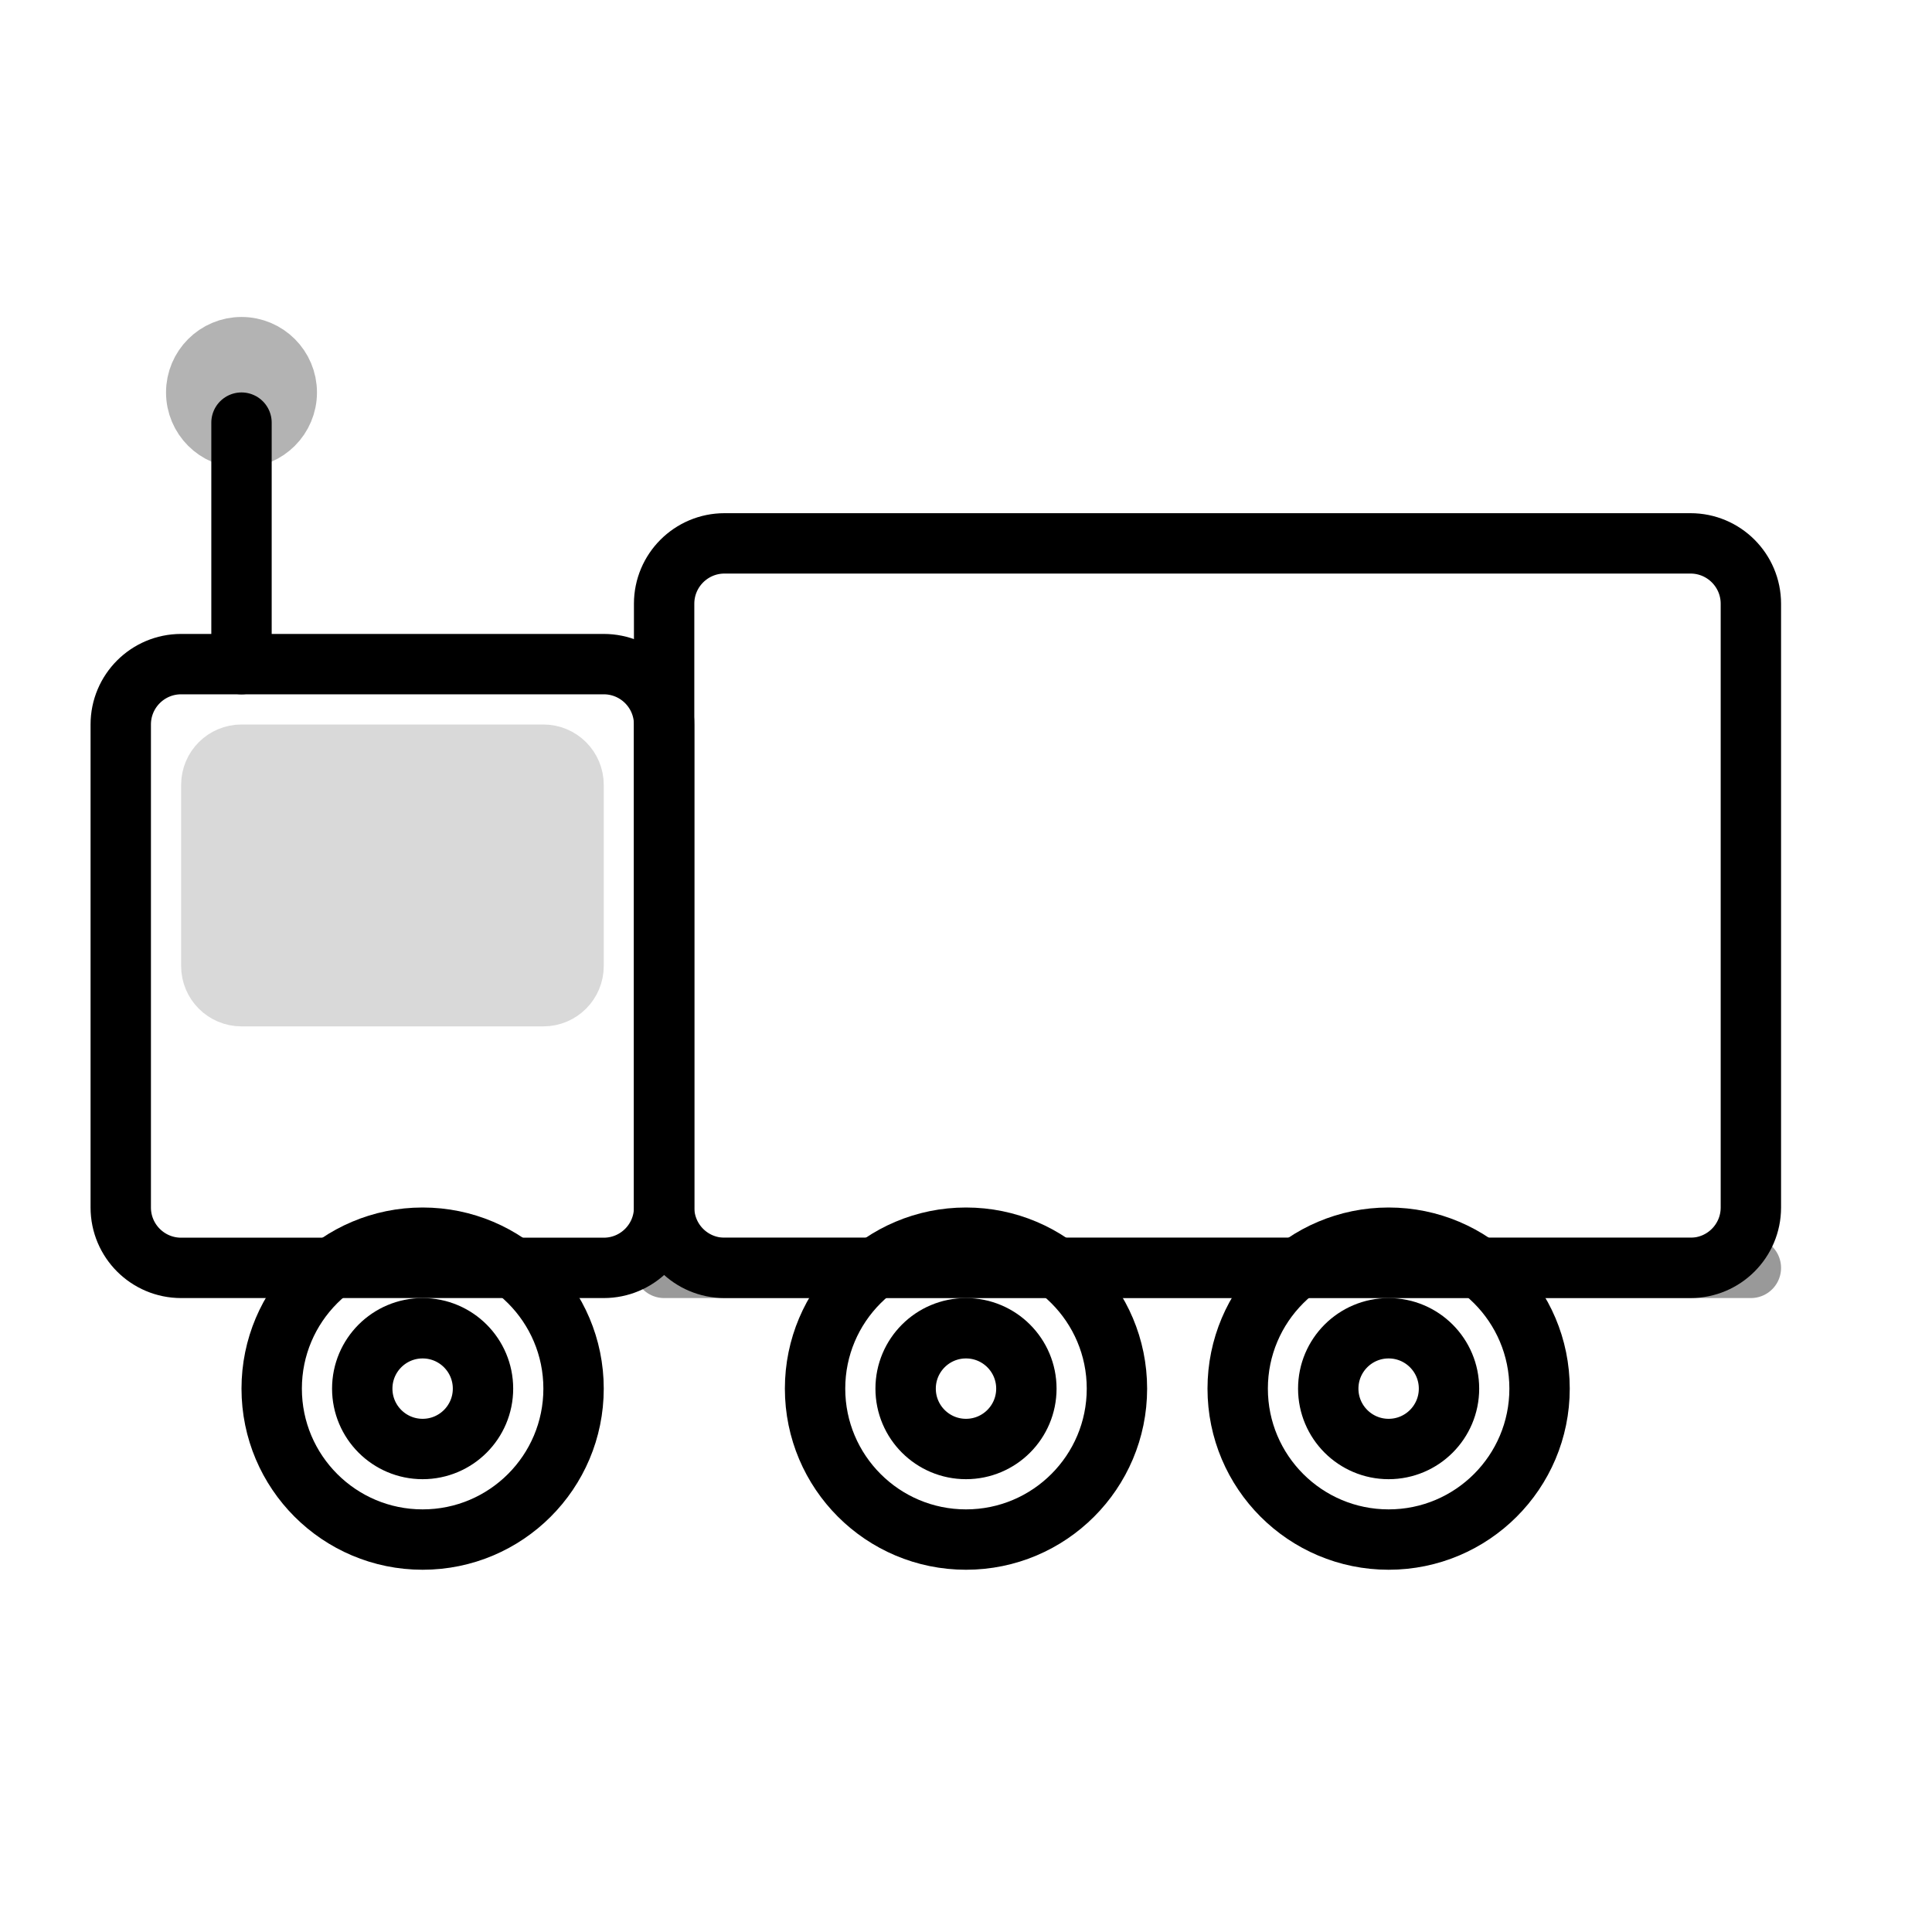
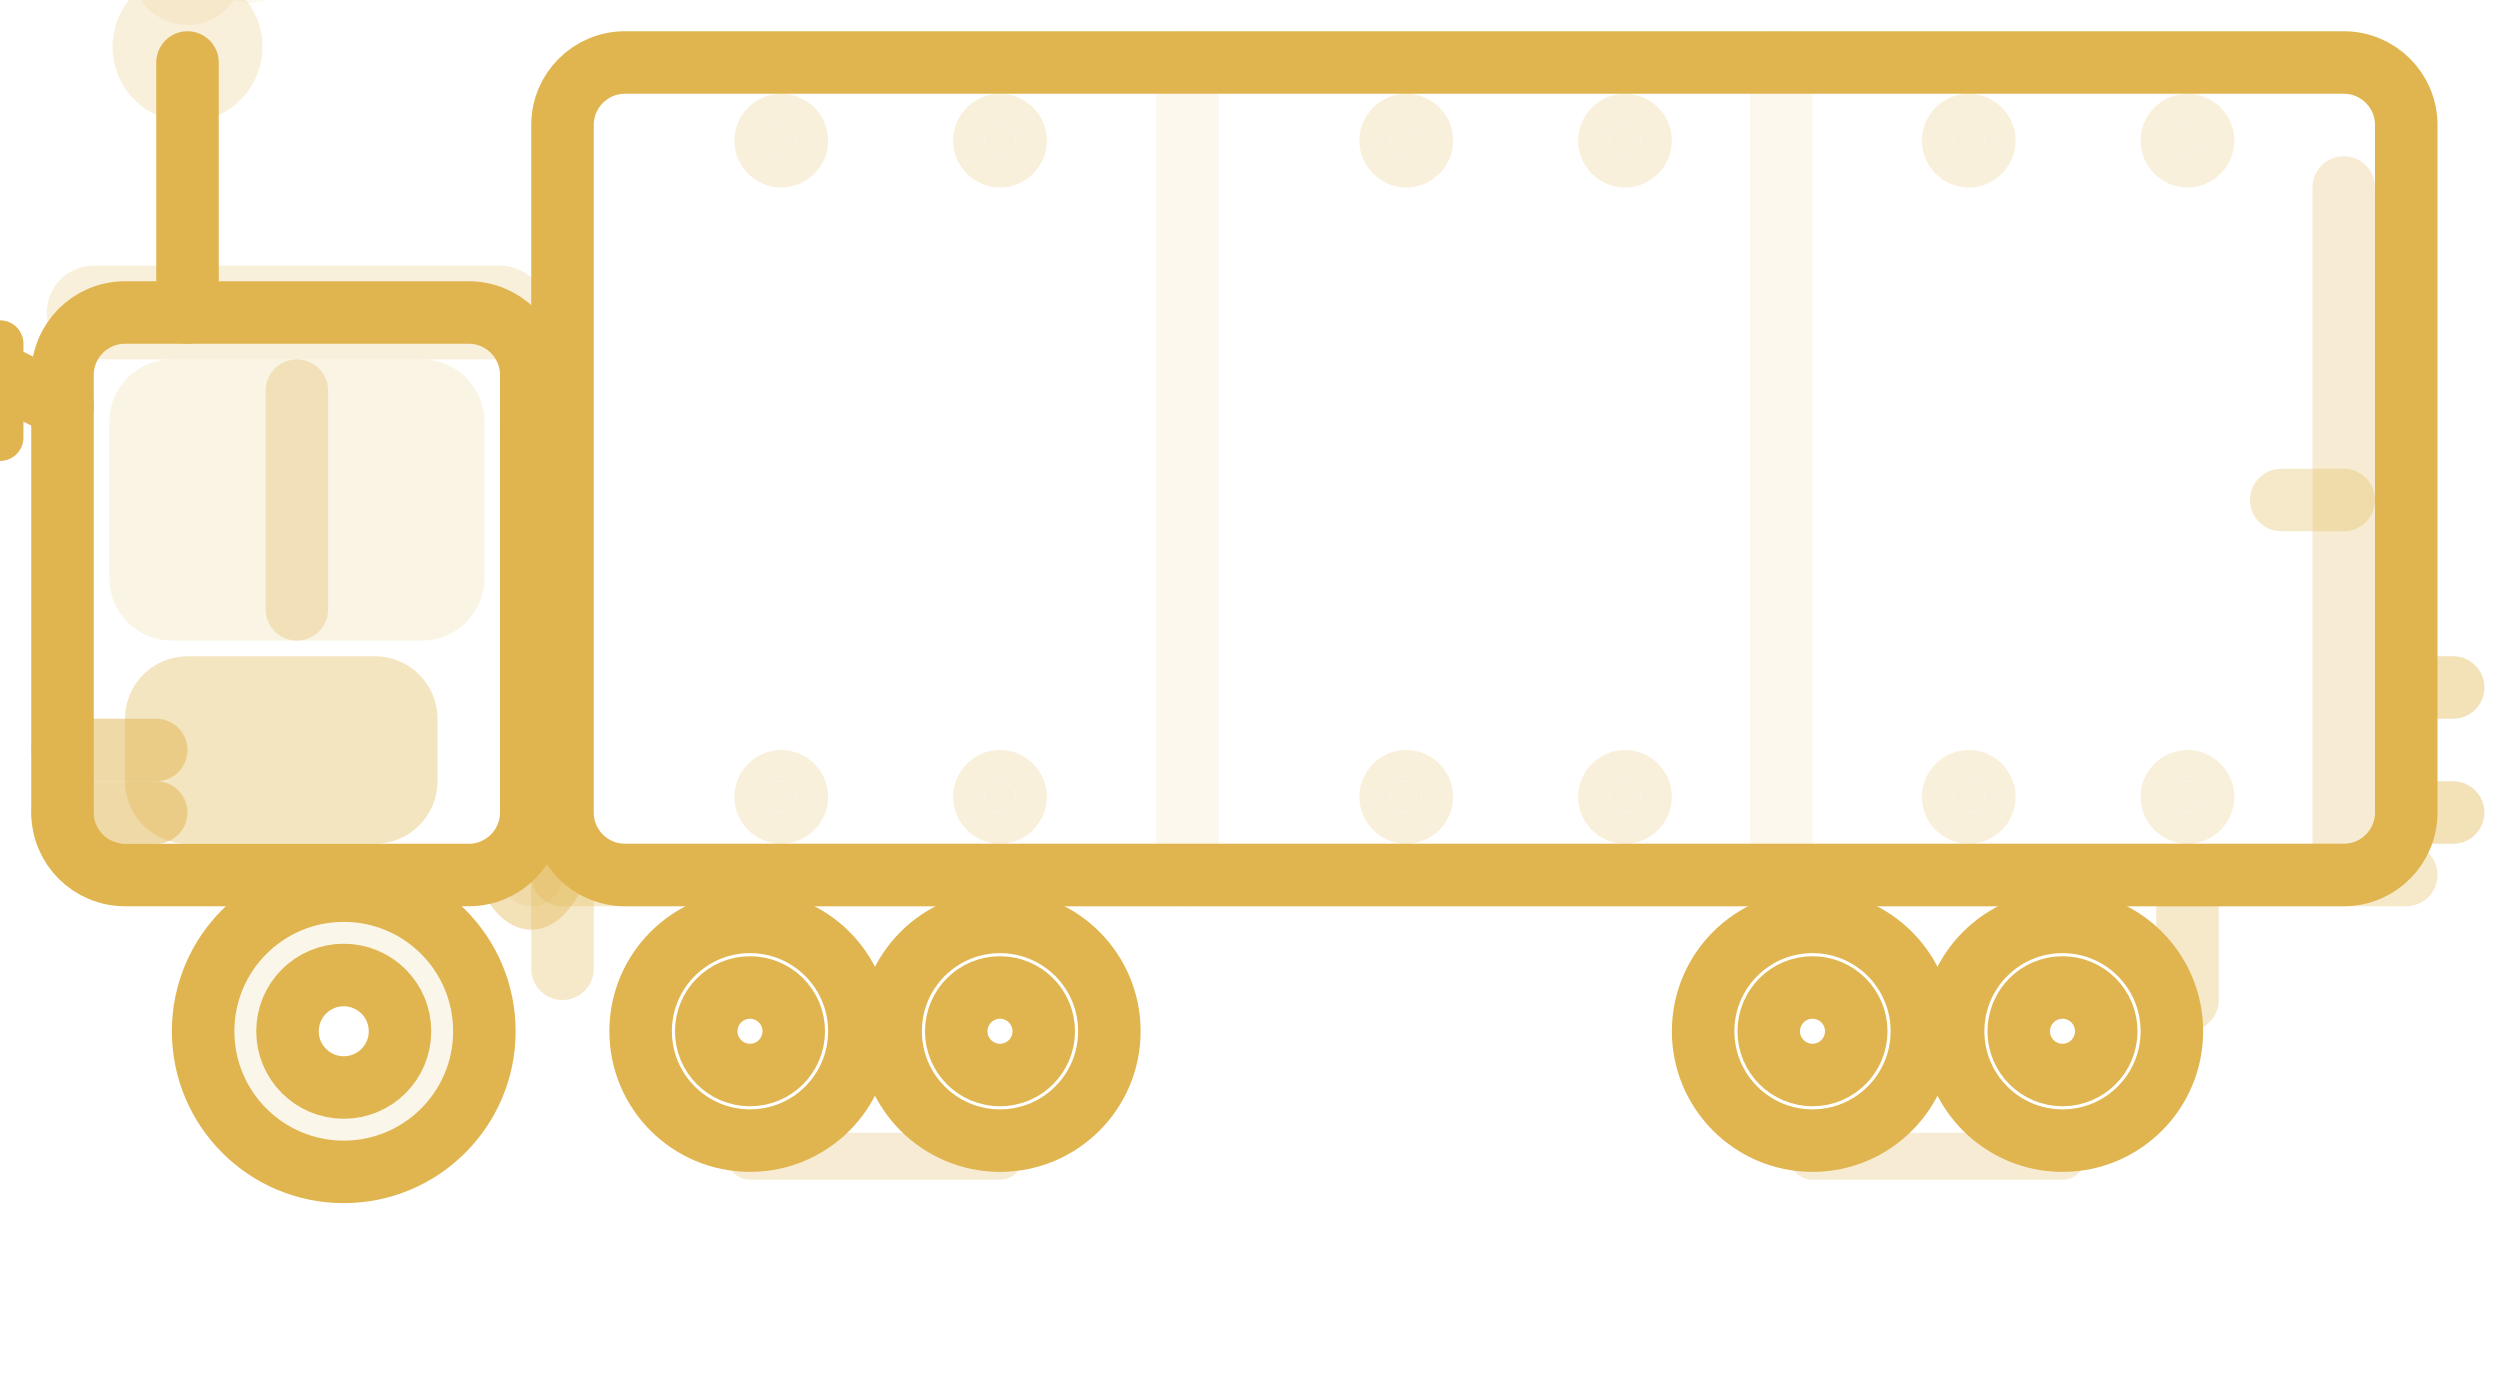
- <svg xmlns="http://www.w3.org/2000/svg" viewBox="0 0 64 64" fill="none" stroke="currentColor" stroke-width="2" stroke-linecap="round" stroke-linejoin="round">
-   <rect x="4" y="22" width="18" height="20" rx="2" />
-   <rect x="7" y="25" width="12" height="8" rx="1" fill="currentColor" opacity="0.15" />
-   <rect x="22" y="18" width="36" height="24" rx="2" />
-   <circle cx="14" cy="46" r="5" />
-   <circle cx="14" cy="46" r="2" />
-   <circle cx="32" cy="46" r="5" />
-   <circle cx="32" cy="46" r="2" />
-   <circle cx="46" cy="46" r="5" />
-   <circle cx="46" cy="46" r="2" />
-   <line x1="8" y1="22" x2="8" y2="14" />
-   <circle cx="8" cy="13" r="1.5" fill="currentColor" opacity="0.3" />
-   <line x1="22" y1="42" x2="58" y2="42" opacity="0.4" />
+ <svg xmlns="http://www.w3.org/2000/svg" viewBox="0 0 80 44" fill="none" stroke="#E0B44E" stroke-width="2" stroke-linecap="round" stroke-linejoin="round">
+   <rect x="2" y="10" width="15" height="18" rx="2" />
+   <rect x="4.5" y="12.5" width="10" height="7" rx="1" fill="#E0B44E" opacity="0.15" />
+   <line x1="9.5" y1="12.5" x2="9.5" y2="19.5" opacity="0.3" />
+   <line x1="2" y1="13" x2="0" y2="12" />
+   <line x1="0" y1="11" x2="0" y2="14" stroke-width="1.5" />
+   <line x1="3" y1="10" x2="16" y2="10" stroke-width="3" opacity="0.2" />
+   <line x1="2" y1="26" x2="5" y2="26" opacity="0.5" />
+   <line x1="2" y1="24" x2="5" y2="24" opacity="0.5" />
+   <rect x="5" y="22" width="8" height="4" rx="1" opacity="0.35" fill="#E0B44E" />
+   <line x1="17" y1="14" x2="17" y2="28" opacity="0.15" />
+   <rect x="18" y="2" width="59" height="26" rx="2" />
+   <line x1="38" y1="2" x2="38" y2="28" opacity="0.1" />
+   <line x1="57" y1="2" x2="57" y2="28" opacity="0.1" />
+   <circle cx="25" cy="4.5" r="0.5" fill="#E0B44E" opacity="0.2" />
+   <circle cx="32" cy="4.5" r="0.5" fill="#E0B44E" opacity="0.2" />
+   <circle cx="45" cy="4.5" r="0.5" fill="#E0B44E" opacity="0.2" />
+   <circle cx="52" cy="4.5" r="0.5" fill="#E0B44E" opacity="0.2" />
+   <circle cx="63" cy="4.5" r="0.5" fill="#E0B44E" opacity="0.2" />
+   <circle cx="70" cy="4.5" r="0.5" fill="#E0B44E" opacity="0.2" />
+   <circle cx="25" cy="25.5" r="0.5" fill="#E0B44E" opacity="0.2" />
+   <circle cx="32" cy="25.5" r="0.5" fill="#E0B44E" opacity="0.2" />
+   <circle cx="45" cy="25.5" r="0.5" fill="#E0B44E" opacity="0.2" />
+   <circle cx="52" cy="25.5" r="0.5" fill="#E0B44E" opacity="0.2" />
+   <circle cx="63" cy="25.5" r="0.5" fill="#E0B44E" opacity="0.2" />
+   <circle cx="70" cy="25.5" r="0.5" fill="#E0B44E" opacity="0.2" />
+   <line x1="75" y1="6" x2="75" y2="28" opacity="0.25" />
+   <line x1="73" y1="16" x2="75" y2="16" opacity="0.3" />
+   <line x1="77" y1="22" x2="78.5" y2="22" opacity="0.4" />
+   <line x1="77" y1="26" x2="78.5" y2="26" opacity="0.4" />
+   <line x1="18" y1="28" x2="18" y2="31" opacity="0.3" />
+   <line x1="18" y1="28" x2="77" y2="28" opacity="0.3" />
+   <path d="M16 28 Q17 30 18 28" opacity="0.4" stroke-width="1.5" />
+   <line x1="6" y1="10" x2="6" y2="2" />
+   <circle cx="6" cy="1.5" r="1.4" fill="#E0B44E" opacity="0.2" />
+   <circle cx="6" cy="-1" r="0.8" opacity="0.12" fill="#E0B44E" />
+   <circle cx="8" cy="-1.5" r="0.6" opacity="0.08" fill="#E0B44E" />
+   <circle cx="11" cy="33" r="4.5" />
+   <circle cx="11" cy="33" r="1.8" />
+   <circle cx="11" cy="33" r="3.2" opacity="0.12" />
+   <circle cx="24" cy="33" r="3.5" />
+   <circle cx="24" cy="33" r="1.4" />
+   <circle cx="32" cy="33" r="3.5" />
+   <circle cx="32" cy="33" r="1.4" />
+   <line x1="24" y1="37" x2="32" y2="37" opacity="0.25" stroke-width="1.5" />
+   <circle cx="58" cy="33" r="3.5" />
+   <circle cx="58" cy="33" r="1.4" />
+   <circle cx="66" cy="33" r="3.5" />
+   <circle cx="66" cy="33" r="1.4" />
+   <line x1="58" y1="37" x2="66" y2="37" opacity="0.25" stroke-width="1.5" />
+   <line x1="70" y1="28" x2="70" y2="32" opacity="0.3" />
</svg>
